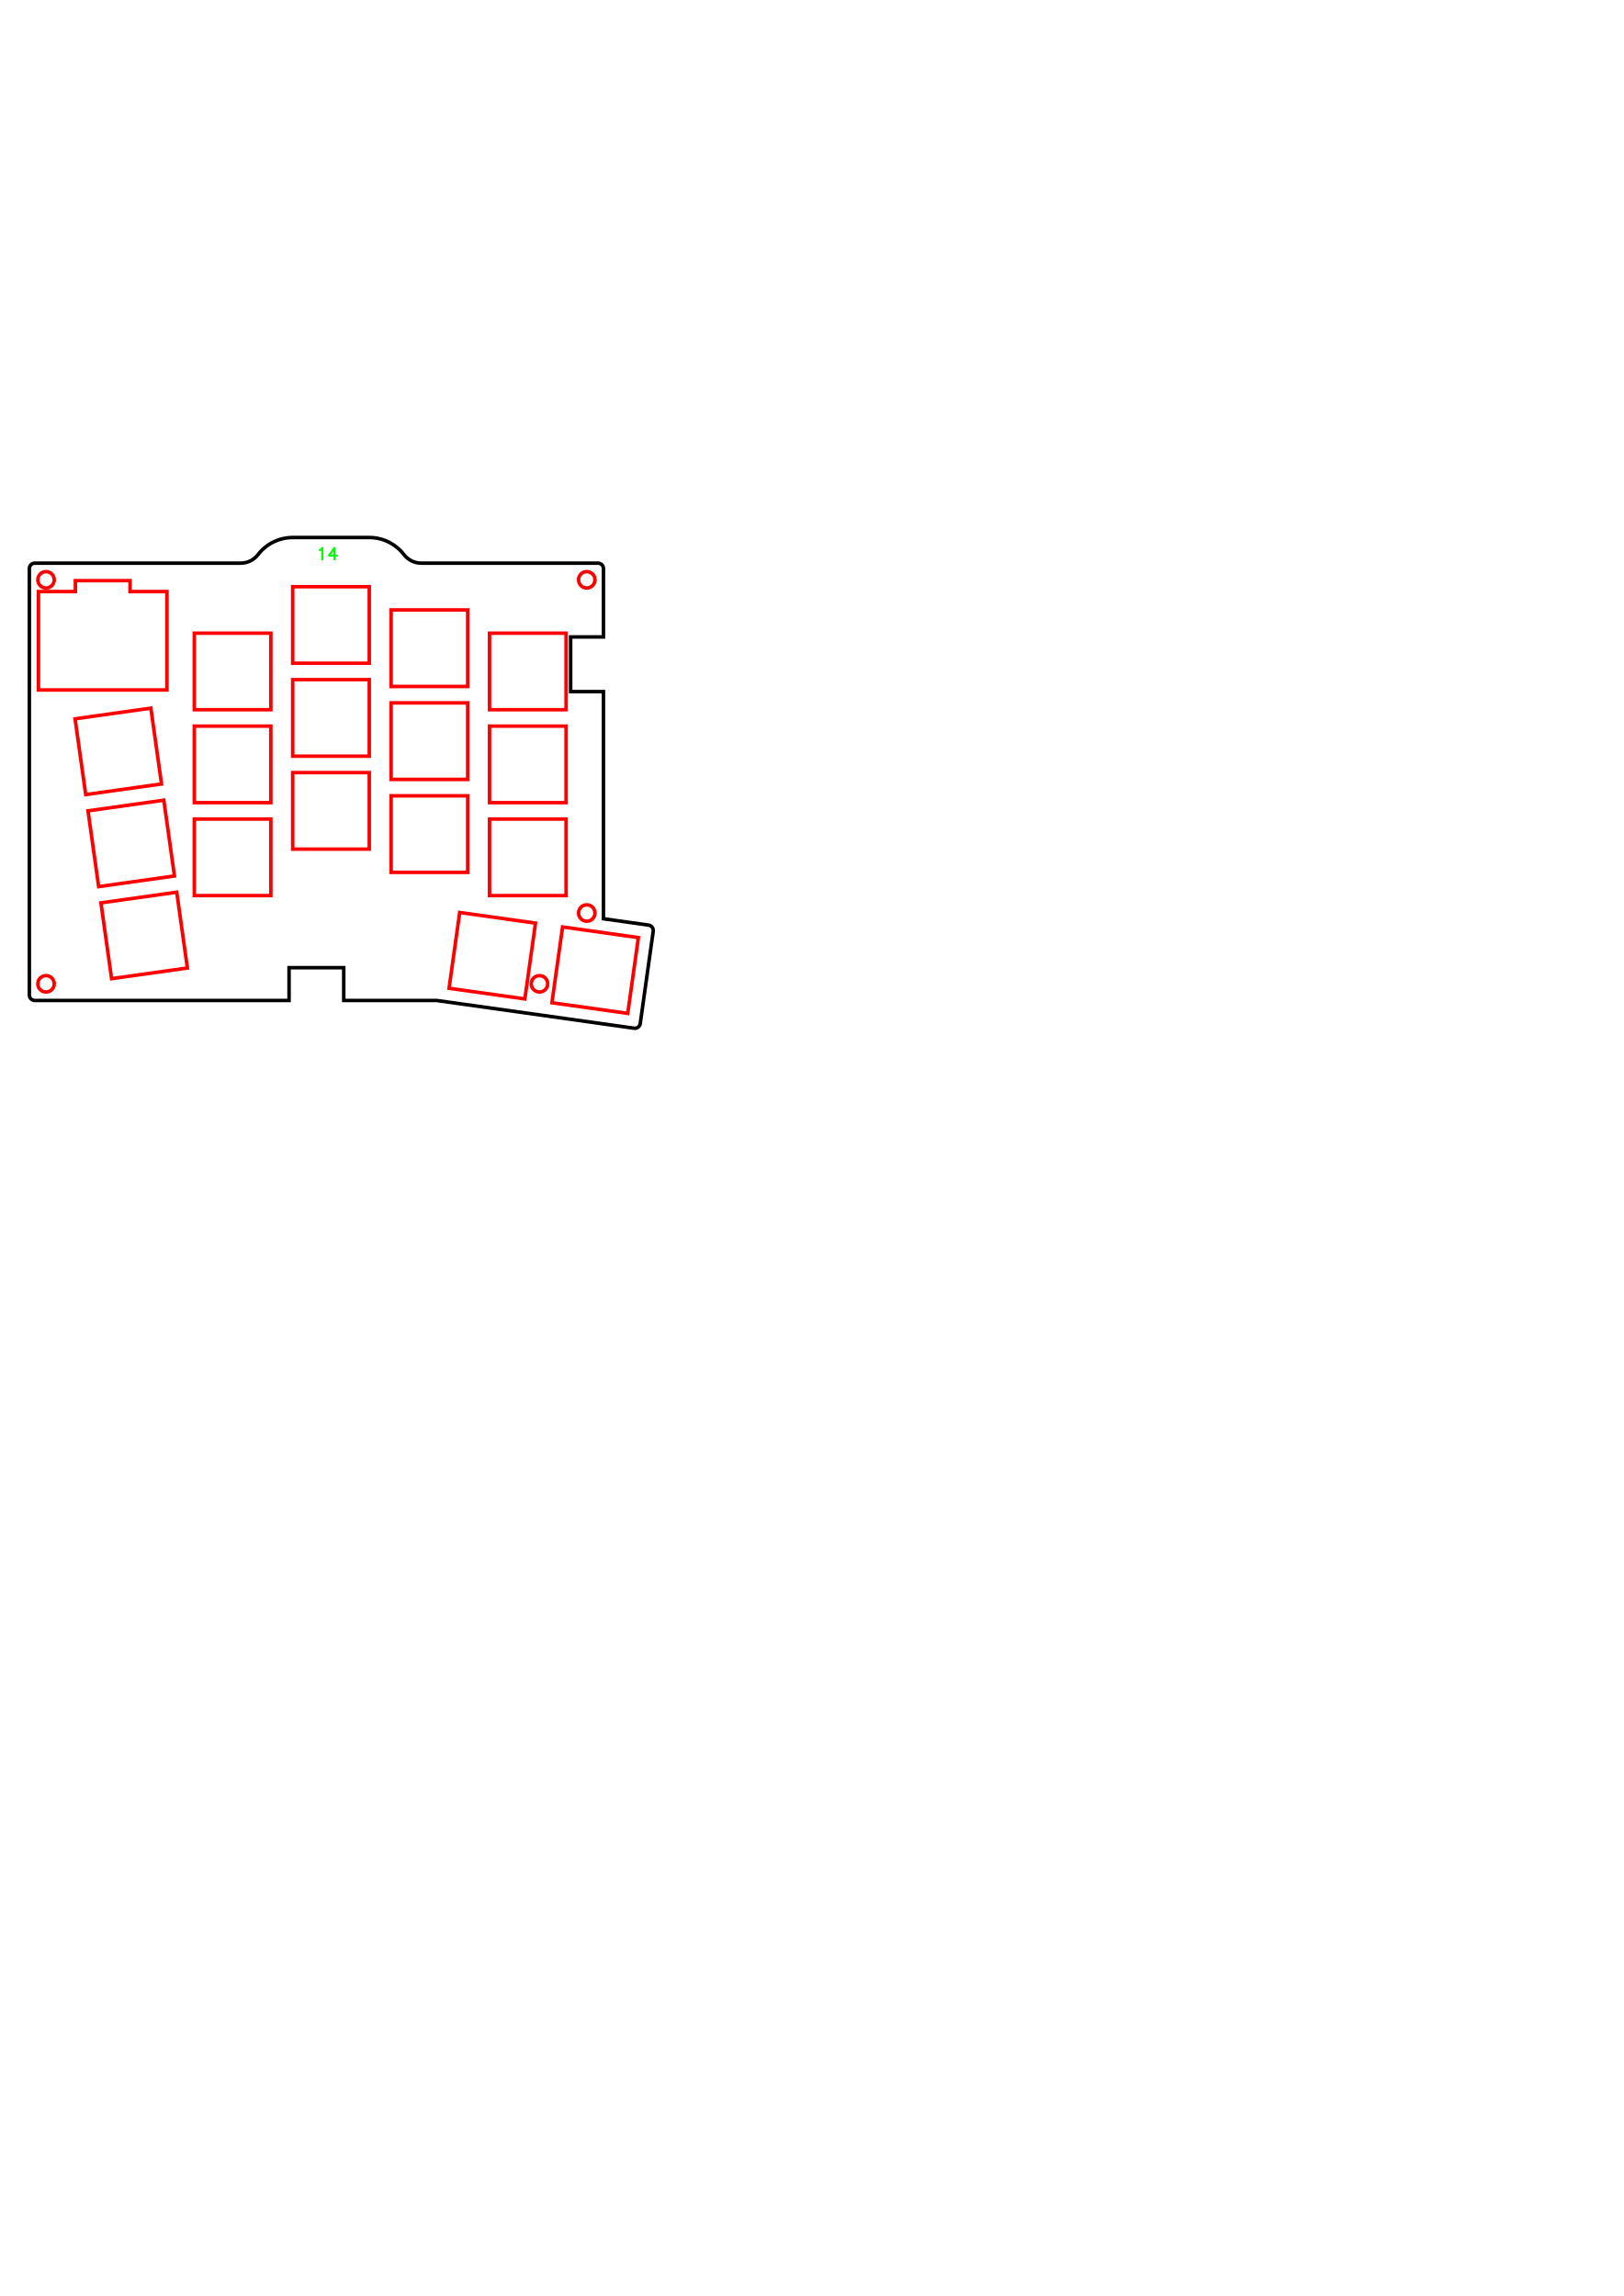
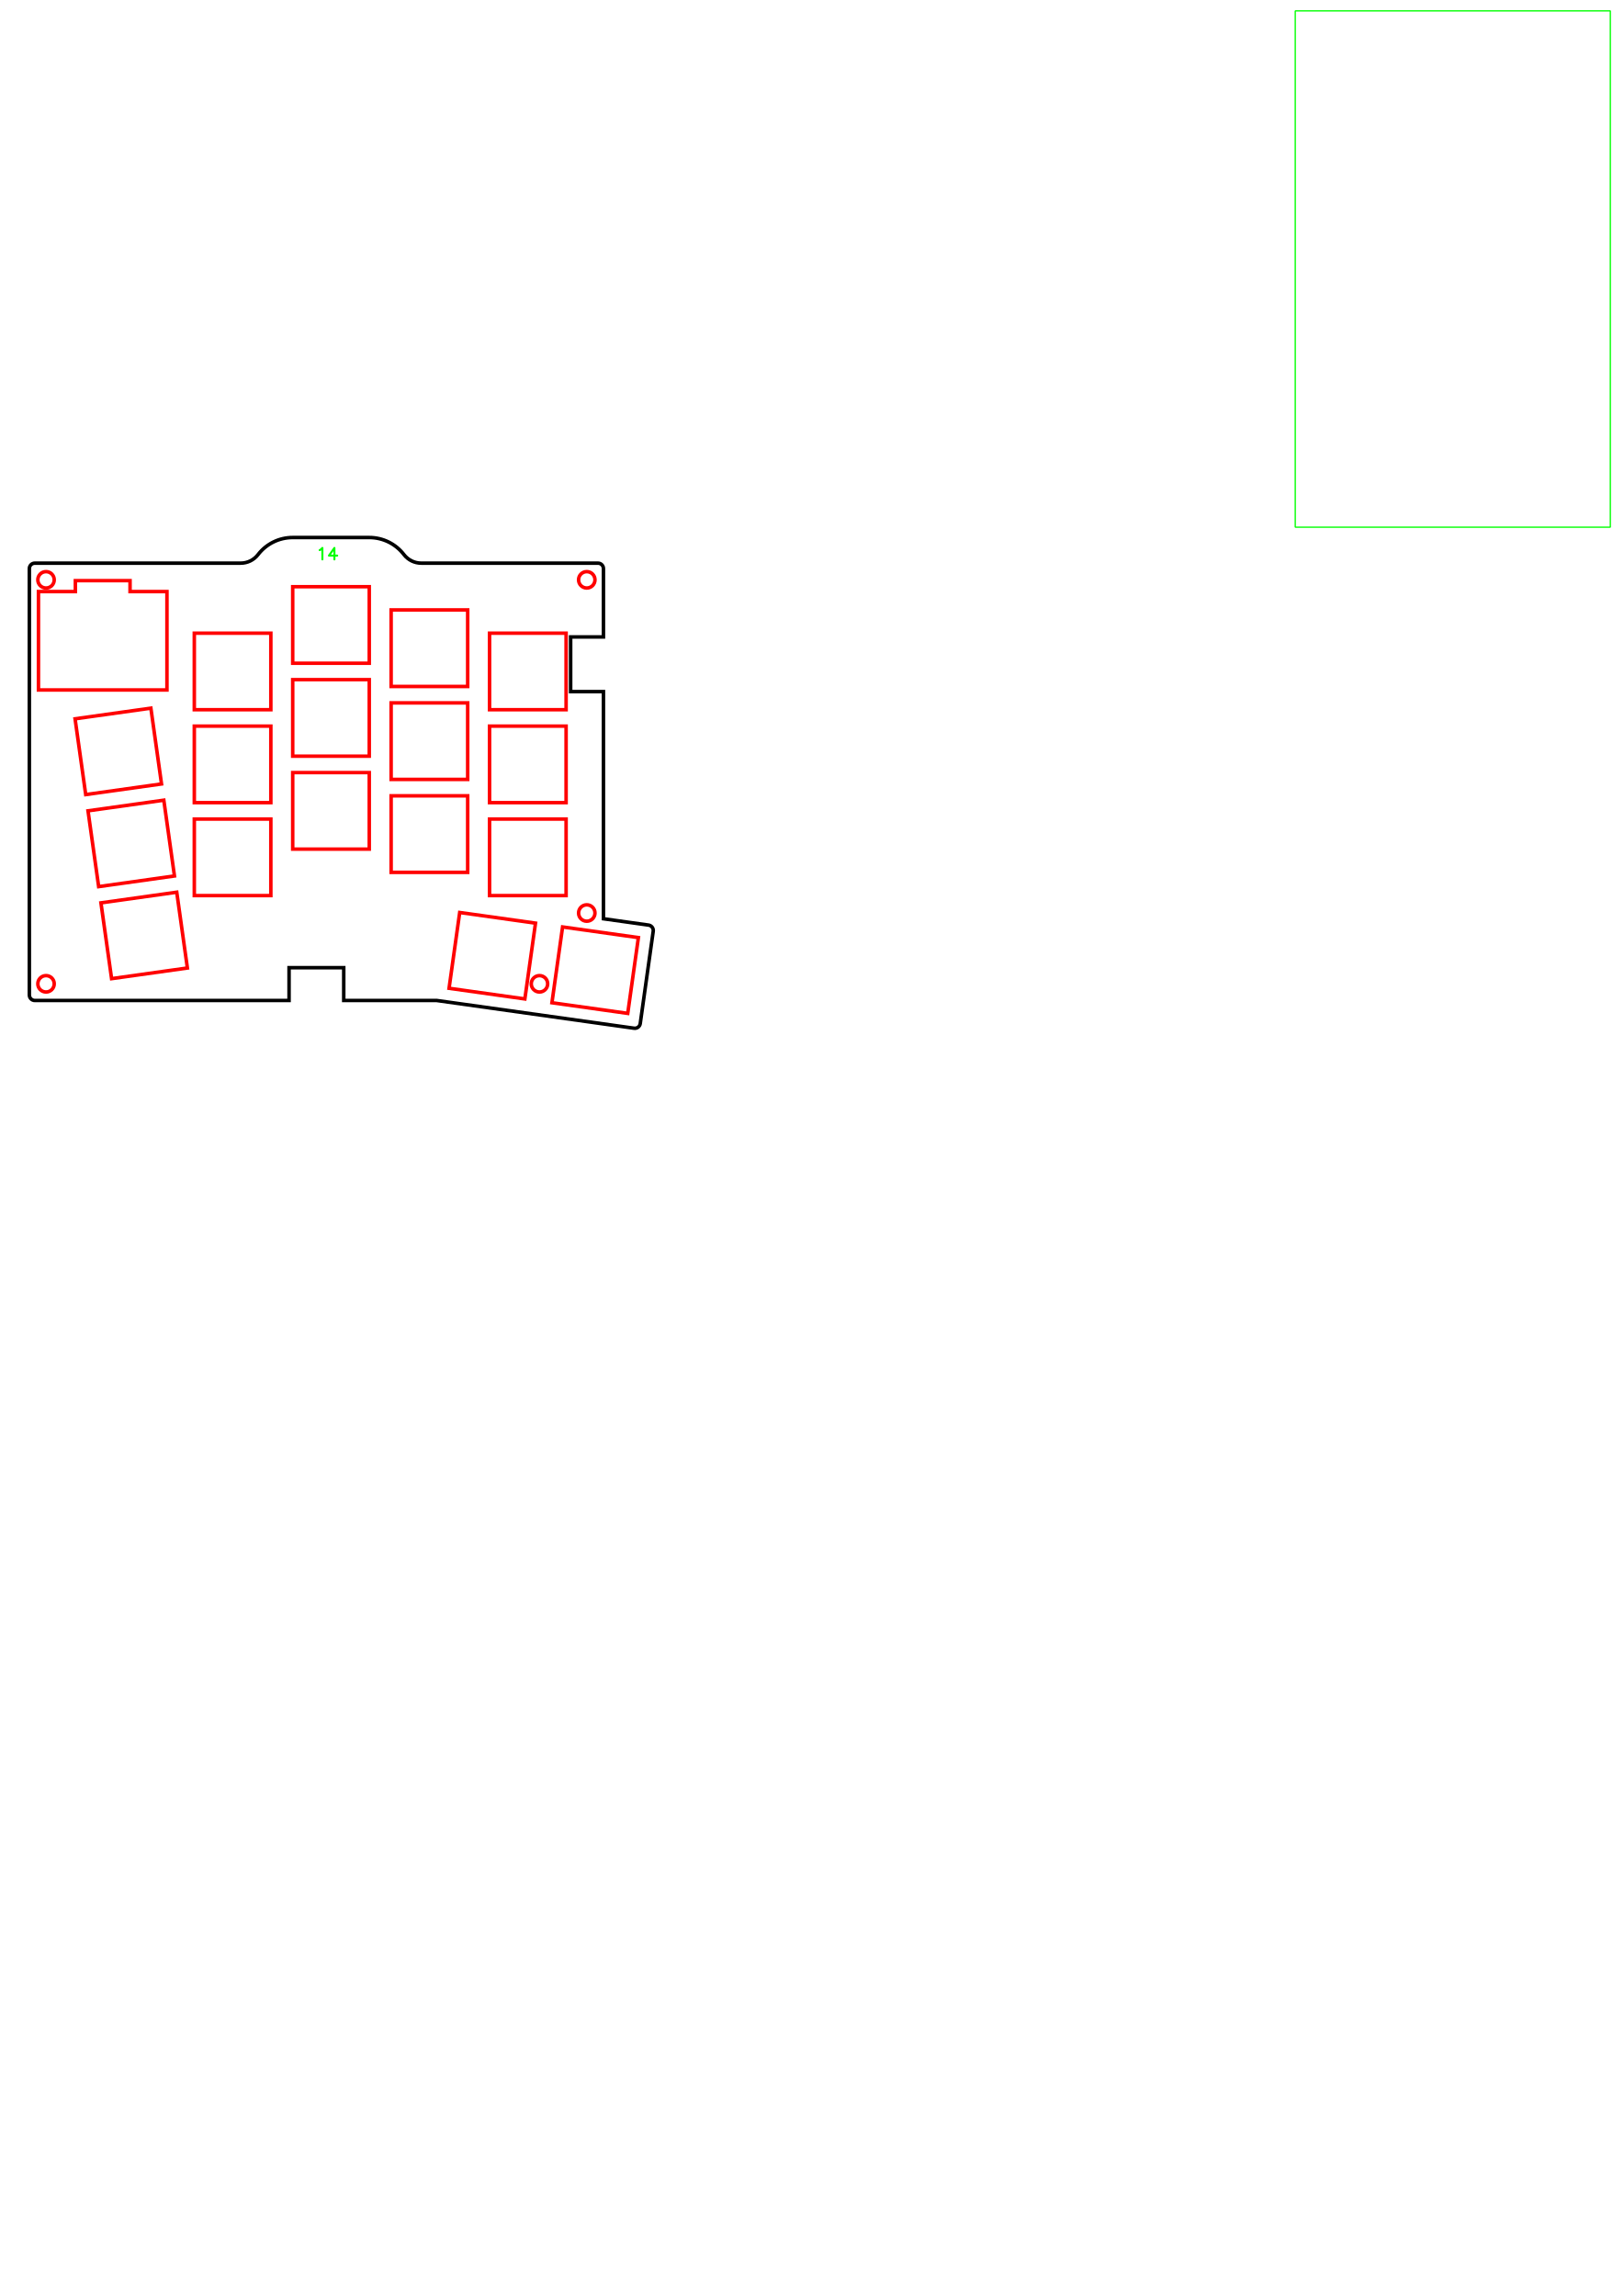
<svg xmlns="http://www.w3.org/2000/svg" width="297mm" height="420mm" viewBox="0 0 297 420" version="1.1" id="svg465" xml:space="preserve">
  <defs id="defs462" />
  <g id="layer1">
    <path style="font-size:12px;fill:none;fill-rule:evenodd;stroke:#ff0000;stroke-width:0.645;stroke-linecap:round;stroke-dasharray:none;stroke-opacity:1" d="m 6.918,179.965 a 1.5,1.5 0 0 1 3,0 1.5,1.5 0 0 1 -3,0 z" id="path996" />
    <path style="font-size:12px;fill:none;fill-rule:evenodd;stroke:#ff0000;stroke-width:0.645;stroke-linecap:round;stroke-dasharray:none;stroke-opacity:1" d="M 8.418,179.965" id="path994" />
    <path style="font-size:12px;fill:none;fill-rule:evenodd;stroke:#ff0000;stroke-width:0.645;stroke-linecap:round;stroke-dasharray:none;stroke-opacity:1" d="m 97.168,179.965 a 1.5,1.5 0 0 1 3,0 1.5,1.5 0 0 1 -3,0 z" id="path992" />
    <path style="font-size:12px;fill:none;fill-rule:evenodd;stroke:#ff0000;stroke-width:0.645;stroke-linecap:round;stroke-dasharray:none;stroke-opacity:1" d="M 98.668,179.965" id="path990" />
    <path style="font-size:12px;fill:none;fill-rule:evenodd;stroke:#ff0000;stroke-width:0.645;stroke-linecap:round;stroke-dasharray:none;stroke-opacity:1" d="m 105.819,167.015 a 1.5,1.5 0 0 1 3,0 1.5,1.5 0 0 1 -3,0 z" id="path988" />
    <path style="font-size:12px;fill:none;fill-rule:evenodd;stroke:#ff0000;stroke-width:0.645;stroke-linecap:round;stroke-dasharray:none;stroke-opacity:1" d="M 107.319,167.015" id="path986" />
    <path style="font-size:12px;fill:none;fill-rule:evenodd;stroke:#ff0000;stroke-width:0.645;stroke-linecap:round;stroke-dasharray:none;stroke-opacity:1" d="m 105.819,106.065 a 1.5,1.5 0 0 1 3,0 1.5,1.5 0 0 1 -3,0 z" id="path984" />
    <path style="font-size:12px;fill:none;fill-rule:evenodd;stroke:#ff0000;stroke-width:0.645;stroke-linecap:round;stroke-dasharray:none;stroke-opacity:1" d="M 107.319,106.065" id="path982" />
    <path style="font-size:12px;fill:none;fill-rule:evenodd;stroke:#ff0000;stroke-width:0.645;stroke-linecap:round;stroke-dasharray:none;stroke-opacity:1" d="m 6.918,106.065 a 1.5,1.5 0 0 1 3,0 1.5,1.5 0 0 1 -3,0 z" id="path980" />
    <path style="font-size:12px;fill:none;fill-rule:evenodd;stroke:#ff0000;stroke-width:0.645;stroke-linecap:round;stroke-dasharray:none;stroke-opacity:1" d="M 8.418,106.065" id="path978" />
    <path style="font-size:12px;fill:none;fill-rule:evenodd;stroke:#ff0000;stroke-width:0.645;stroke-linecap:round;stroke-dasharray:none;stroke-opacity:1" d="M 89.537,129.826 H 103.537 v -14 H 89.537 Z" id="path976" />
    <path style="font-size:12px;fill:none;fill-rule:evenodd;stroke:#ff0000;stroke-width:0.645;stroke-linecap:round;stroke-dasharray:none;stroke-opacity:1" d="M 89.537,146.826 H 103.537 v -14 H 89.537 Z" id="path974" />
    <path style="font-size:12px;fill:none;fill-rule:evenodd;stroke:#ff0000;stroke-width:0.645;stroke-linecap:round;stroke-dasharray:none;stroke-opacity:1" d="M 89.537,163.826 H 103.537 v -14 H 89.537 Z" id="path972" />
    <path style="font-size:12px;fill:none;fill-rule:evenodd;stroke:#ff0000;stroke-width:0.645;stroke-linecap:round;stroke-dasharray:none;stroke-opacity:1" d="m 71.537,125.576 h 14 v -14 h -14 z" id="path970" />
    <path style="font-size:12px;fill:none;fill-rule:evenodd;stroke:#ff0000;stroke-width:0.645;stroke-linecap:round;stroke-dasharray:none;stroke-opacity:1" d="m 71.537,142.576 h 14 v -14 h -14 z" id="path968" />
    <path style="font-size:12px;fill:none;fill-rule:evenodd;stroke:#ff0000;stroke-width:0.645;stroke-linecap:round;stroke-dasharray:none;stroke-opacity:1" d="m 71.537,159.576 h 14 v -14 h -14 z" id="path966" />
    <path style="font-size:12px;fill:none;fill-rule:evenodd;stroke:#ff0000;stroke-width:0.645;stroke-linecap:round;stroke-dasharray:none;stroke-opacity:1" d="m 53.537,121.326 h 14 v -14 h -14 z" id="path964" />
    <path style="font-size:12px;fill:none;fill-rule:evenodd;stroke:#ff0000;stroke-width:0.645;stroke-linecap:round;stroke-dasharray:none;stroke-opacity:1" d="m 53.537,138.326 h 14 v -14 h -14 z" id="path962" />
    <path style="font-size:12px;fill:none;fill-rule:evenodd;stroke:#ff0000;stroke-width:0.645;stroke-linecap:round;stroke-dasharray:none;stroke-opacity:1" d="m 53.537,155.326 h 14 v -14 h -14 z" id="path960" />
    <path style="font-size:12px;fill:none;fill-rule:evenodd;stroke:#ff0000;stroke-width:0.645;stroke-linecap:round;stroke-dasharray:none;stroke-opacity:1" d="m 35.537,129.826 h 14 v -14 h -14 z" id="path958" />
    <path style="font-size:12px;fill:none;fill-rule:evenodd;stroke:#ff0000;stroke-width:0.645;stroke-linecap:round;stroke-dasharray:none;stroke-opacity:1" d="m 35.537,146.826 h 14 v -14 h -14 z" id="path956" />
    <path style="font-size:12px;fill:none;fill-rule:evenodd;stroke:#ff0000;stroke-width:0.645;stroke-linecap:round;stroke-dasharray:none;stroke-opacity:1" d="m 35.537,163.826 h 14 v -14 h -14 z" id="path954" />
    <path style="font-size:12px;fill:none;fill-rule:evenodd;stroke:#ff0000;stroke-width:0.645;stroke-linecap:round;stroke-dasharray:none;stroke-opacity:1" d="m 15.678,145.352 13.864,-1.948 -1.948,-13.864 -13.864,1.949 z" id="path952" />
    <path style="font-size:12px;fill:none;fill-rule:evenodd;stroke:#ff0000;stroke-width:0.645;stroke-linecap:round;stroke-dasharray:none;stroke-opacity:1" d="m 18.044,162.187 13.864,-1.949 -1.948,-13.863 -13.864,1.948 z" id="path950" />
    <path style="font-size:12px;fill:none;fill-rule:evenodd;stroke:#ff0000;stroke-width:0.645;stroke-linecap:round;stroke-dasharray:none;stroke-opacity:1" d="m 20.41,179.021 13.864,-1.948 -1.948,-13.864 -13.864,1.949 z" id="path948" />
    <path style="font-size:12px;fill:none;fill-rule:evenodd;stroke:#ff0000;stroke-width:0.645;stroke-linecap:round;stroke-dasharray:none;stroke-opacity:1" d="m 100.947,183.428 13.863,1.948 1.949,-13.863 -13.864,-1.949 z" id="path946" />
    <path style="font-size:12px;fill:none;fill-rule:evenodd;stroke:#ff0000;stroke-width:0.645;stroke-linecap:round;stroke-dasharray:none;stroke-opacity:1" d="m 82.131,180.784 13.863,1.948 1.949,-13.864 -13.864,-1.948 z" id="path944" />
    <path style="font-size:12px;fill:none;fill-rule:evenodd;stroke:#ff0000;stroke-width:0.645;stroke-linecap:round;stroke-dasharray:none;stroke-opacity:1" d="M 7.035,126.215 H 30.535 v -18 h -6.75 v -2 h -10 v 2 H 7.035 Z" id="path942" />
    <path style="font-size:12px;fill:none;fill-rule:evenodd;stroke:#000000;stroke-width:0.645;stroke-linecap:round;stroke-dasharray:none;stroke-opacity:1" d="M 6.368,183.015 H 52.868 v -5.999 h 10 v 5.999 h 16.999 l 36.101,5.074 a 1,1 0 0 0 1.13,-0.851 l 2.373,-16.884 a 1,1 0 0 0 -0.852,-1.13 l -8.251,-1.159 v -41.55 h -5.999 v -10 h 5.999 v -12.5 a 1,1 0 0 0 -1,-1 H 77.053 a 4,4 0 0 1 -3.172,-1.563 8,8 0 0 0 -6.344,-3.126 h -14 a 8,8 0 0 0 -6.344,3.126 4,4 0 0 1 -3.172,1.563 H 6.368 a 1,1 0 0 0 -1,1 v 78 a 1,1 0 0 0 1,1 z" id="path729" />
    <g style="fill:none;stroke:#00ff00;stroke-linecap:round;stroke-linejoin:round;stroke-opacity:1" id="g922">
      <g transform="translate(57.5629, 102.332)" id="g920" style="stroke:#00ff00;stroke-opacity:1">
        <path d="M 284 536 L 346 567 L 441 662 L 441 0" style="stroke-width:1.218in;stroke:#00ff00;stroke-opacity:1" transform="scale(0.003175, -0.003175)" id="path916" />
        <path d="M 504 662 L 189 220 L 662 220 M 504 662 L 504 0" style="stroke-width:1.218in;stroke:#00ff00;stroke-opacity:1" transform="matrix(0.003175 0 0 -0.003175 2.00025 0)" id="path918" />
      </g>
    </g>
+     <rect style="fill:none;fill-opacity:0.512;stroke:#00ff00;stroke-width:0.236;stroke-linecap:butt;stroke-miterlimit:0;stop-color:#000000" id="rect8742" width="57.626" height="94.445" x="236.897" y="1.993" />
  </g>
</svg>
